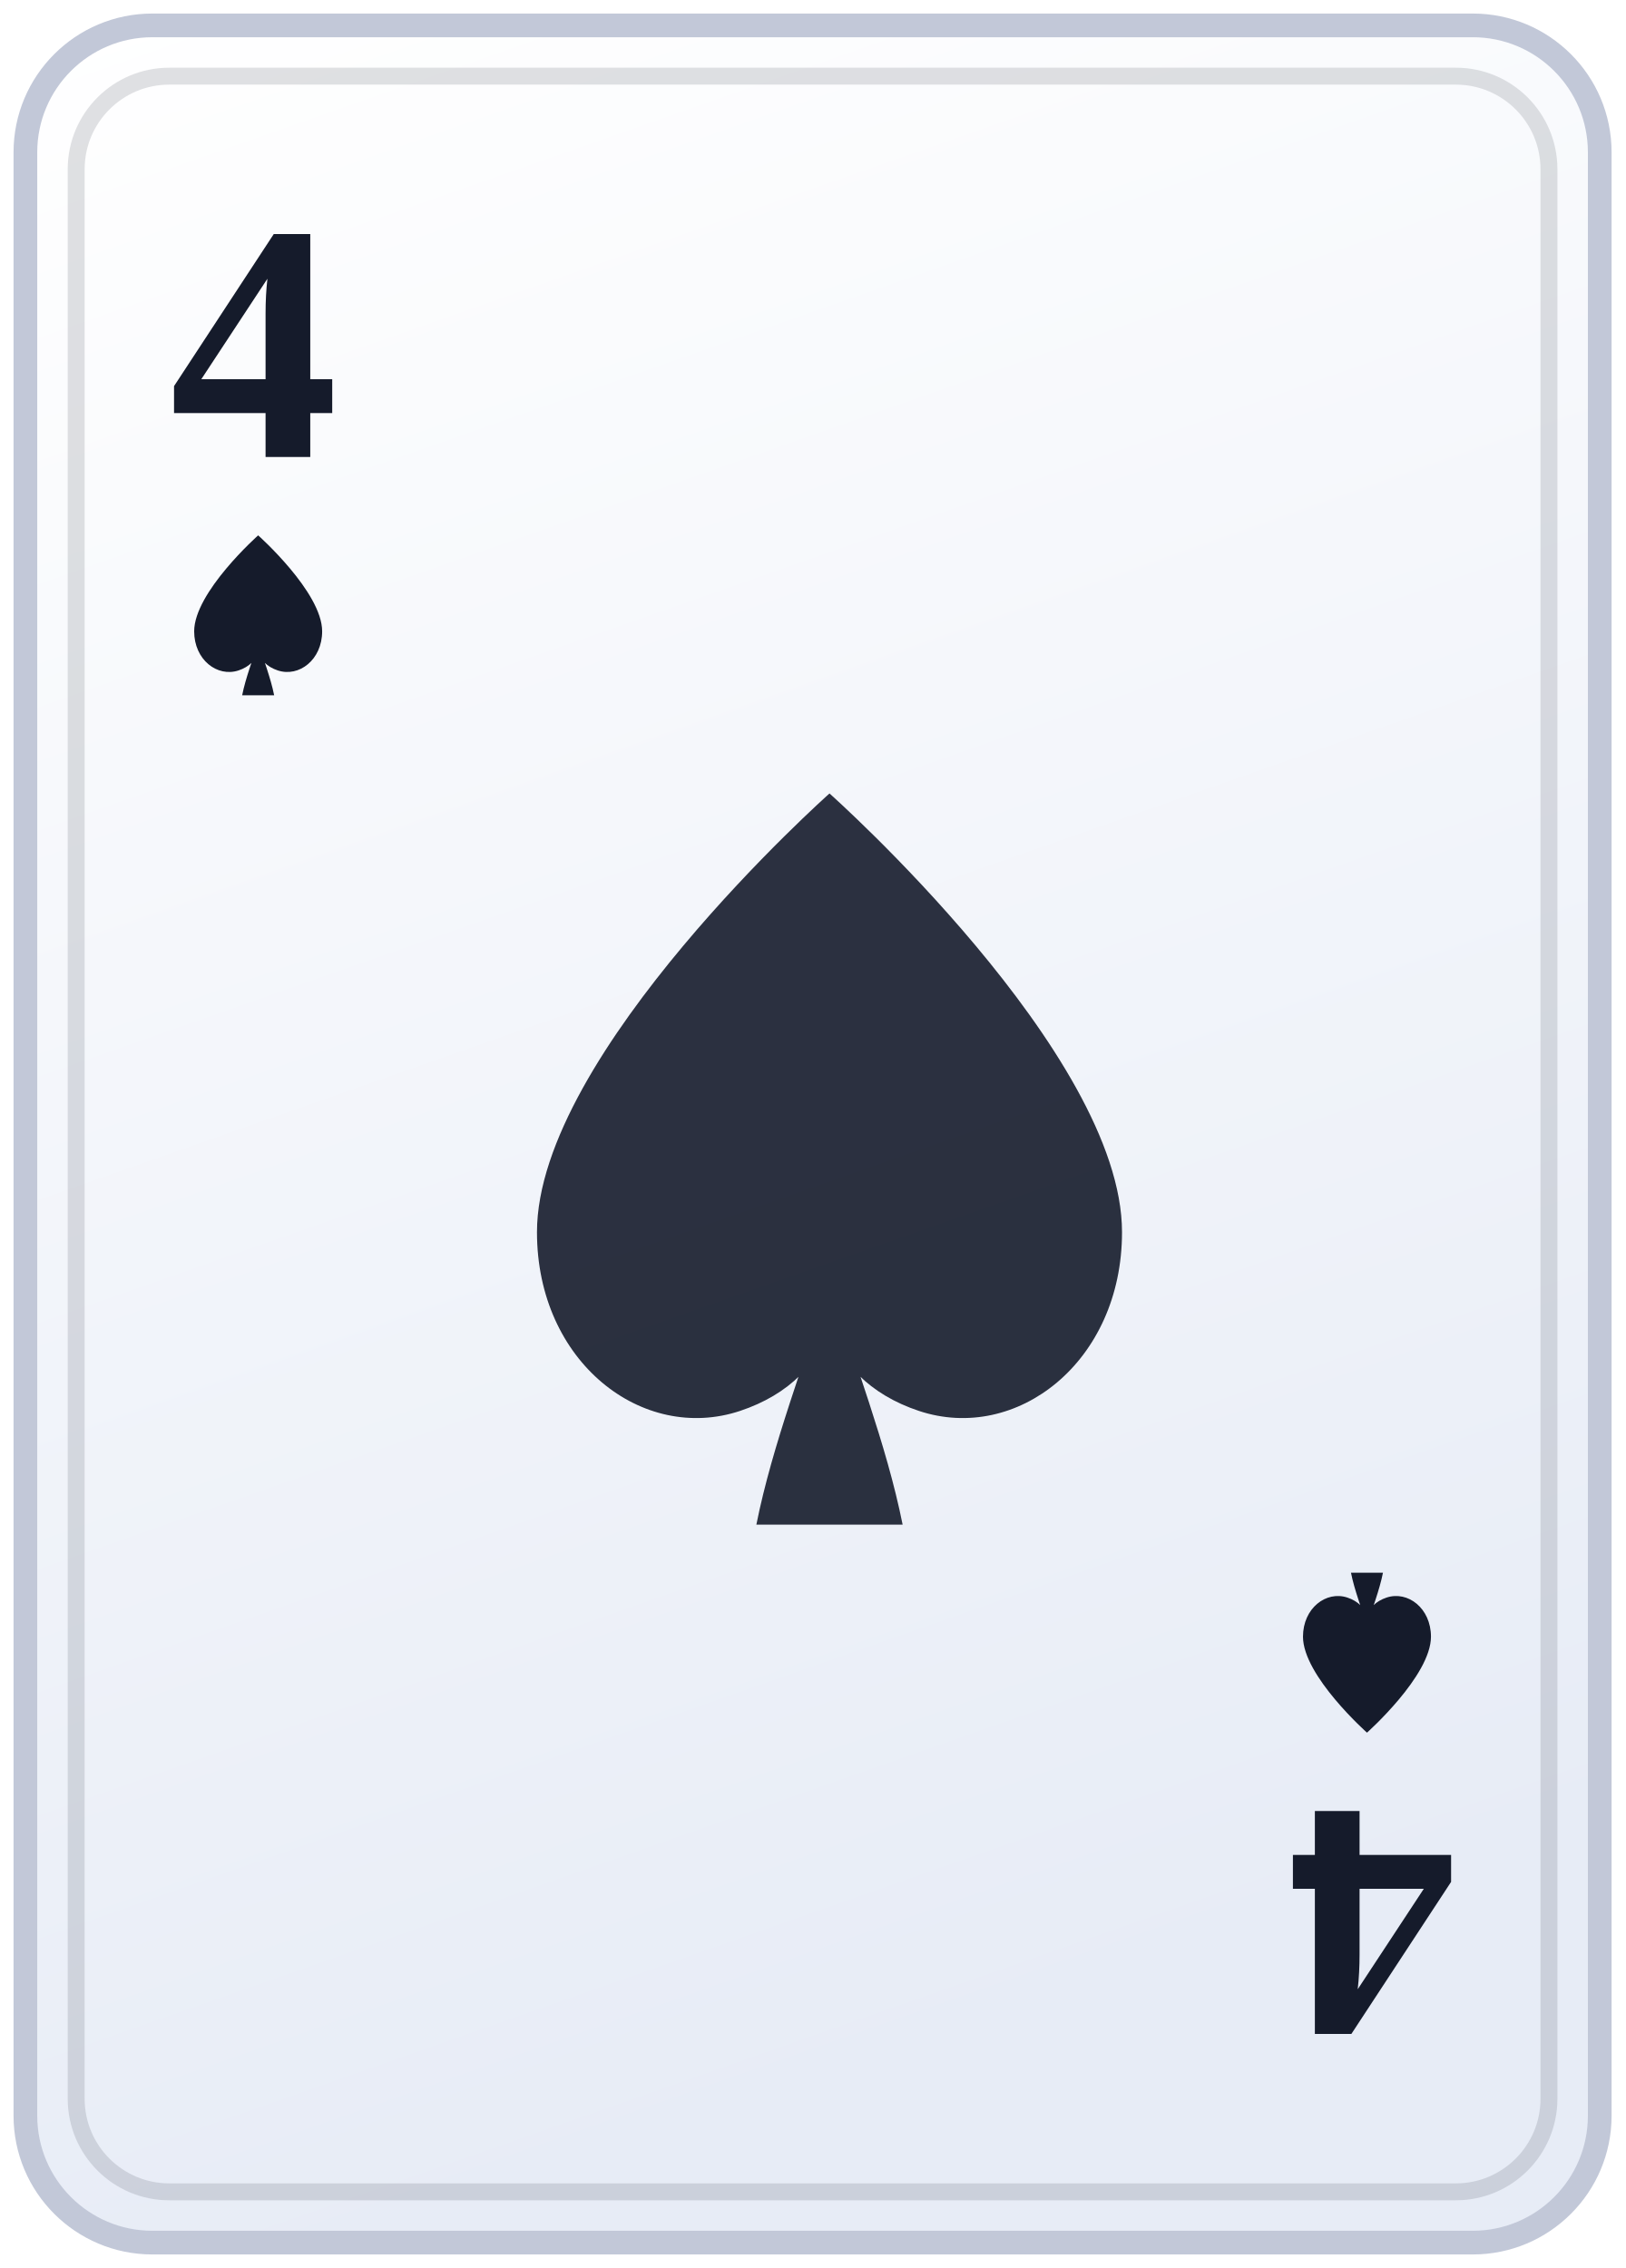
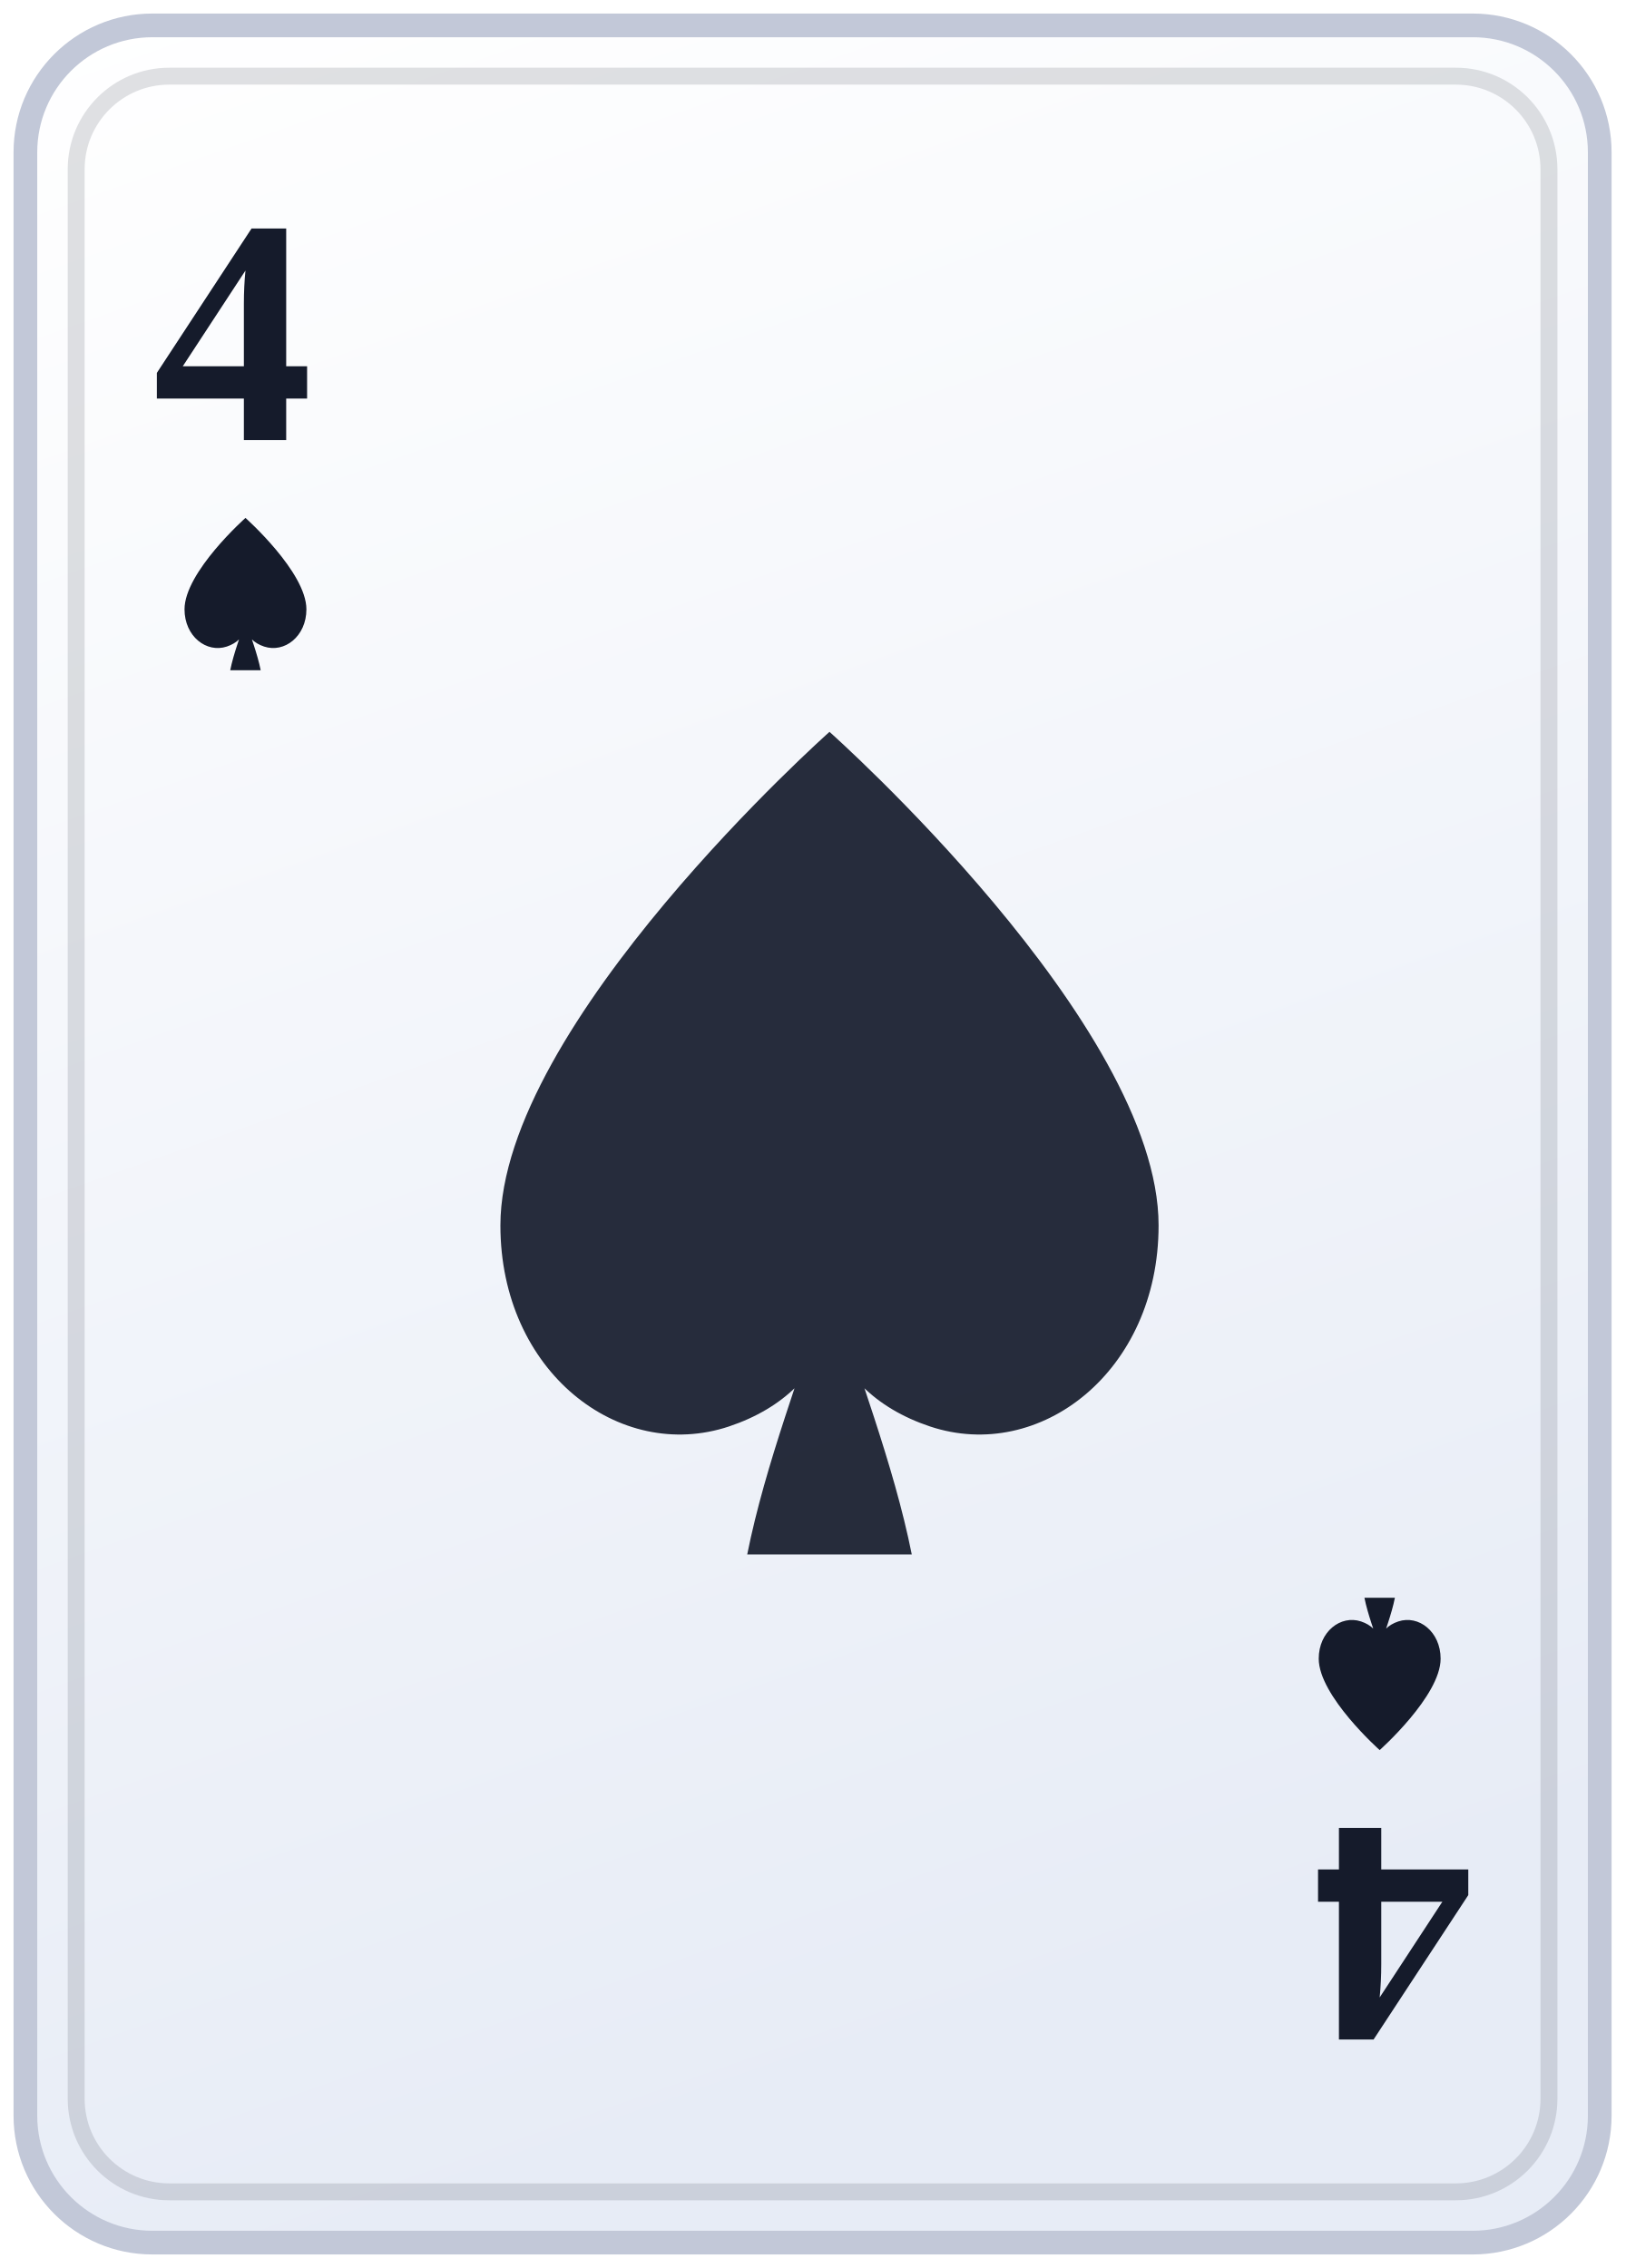
<svg xmlns="http://www.w3.org/2000/svg" viewBox="0 0 96 134" width="96" height="134">
  <defs>
    <linearGradient id="paper" x1="0" y1="0" x2="0.25" y2="1">
      <stop offset="0" stop-color="#ffffff" />
      <stop offset="1" stop-color="#e7ecf6" />
    </linearGradient>
  </defs>
  <rect x="1.5" y="1.5" width="93" height="131" rx="7.5" fill="url(#paper)" stroke="#c2c8d8" stroke-width="1.4" />
  <rect x="4.5" y="4.5" width="87" height="125" rx="5.5" fill="none" stroke="#151b2b" stroke-opacity="0.13" />
-   <text x="10" y="27" font-family="Georgia,'Times New Roman',serif" font-weight="700" font-size="20" fill="#151b2b">4</text>
-   <path d="M50 6C50 6 14 38 14 60c0 16 13 26 25 22 6-2 10-6 11-11 1 5 5 9 11 11 12 4 25-6 25-22C86 38 50 6 50 6Z M50 66c-3 10-7 20-9 30h18c-2-10-6-20-9-30Z" transform="translate(10,31) scale(0.105)" fill="#151b2b" />
-   <path d="M50 6C50 6 14 38 14 60c0 16 13 26 25 22 6-2 10-6 11-11 1 5 5 9 11 11 12 4 25-6 25-22C86 38 50 6 50 6Z M50 66c-3 10-7 20-9 30h18c-2-10-6-20-9-30Z" transform="translate(25,44) scale(0.48)" fill="#151b2b" opacity="0.9" />
+   <text x="9" y="26" font-family="Georgia,'Times New Roman',serif" font-weight="700" font-size="19" fill="#151b2b">4</text>
+   <path d="M50 6C50 6 14 38 14 60c0 16 13 26 25 22 6-2 10-6 11-11 1 5 5 9 11 11 12 4 25-6 25-22C86 38 50 6 50 6Z M50 66c-3 10-7 20-9 30h18c-2-10-6-20-9-30Z" transform="translate(9.5,30) scale(0.1)" fill="#151b2b" />
+   <path d="M50 6C50 6 14 38 14 60c0 16 13 26 25 22 6-2 10-6 11-11 1 5 5 9 11 11 12 4 25-6 25-22C86 38 50 6 50 6Z M50 66c-3 10-7 20-9 30h18c-2-10-6-20-9-30Z" transform="translate(22,40) scale(0.54)" fill="#151b2b" opacity="0.92" />
  <g transform="rotate(180 48 67)">
-     <text x="10" y="27" font-family="Georgia,'Times New Roman',serif" font-weight="700" font-size="20" fill="#151b2b">4</text>
-     <path d="M50 6C50 6 14 38 14 60c0 16 13 26 25 22 6-2 10-6 11-11 1 5 5 9 11 11 12 4 25-6 25-22C86 38 50 6 50 6Z M50 66c-3 10-7 20-9 30h18c-2-10-6-20-9-30Z" transform="translate(10,31) scale(0.105)" fill="#151b2b" />
+     <text x="9" y="26" font-family="Georgia,'Times New Roman',serif" font-weight="700" font-size="19" fill="#151b2b">4</text>
+     <path d="M50 6C50 6 14 38 14 60c0 16 13 26 25 22 6-2 10-6 11-11 1 5 5 9 11 11 12 4 25-6 25-22C86 38 50 6 50 6Z M50 66c-3 10-7 20-9 30h18c-2-10-6-20-9-30Z" transform="translate(9.5,30) scale(0.1)" fill="#151b2b" />
  </g>
</svg>
